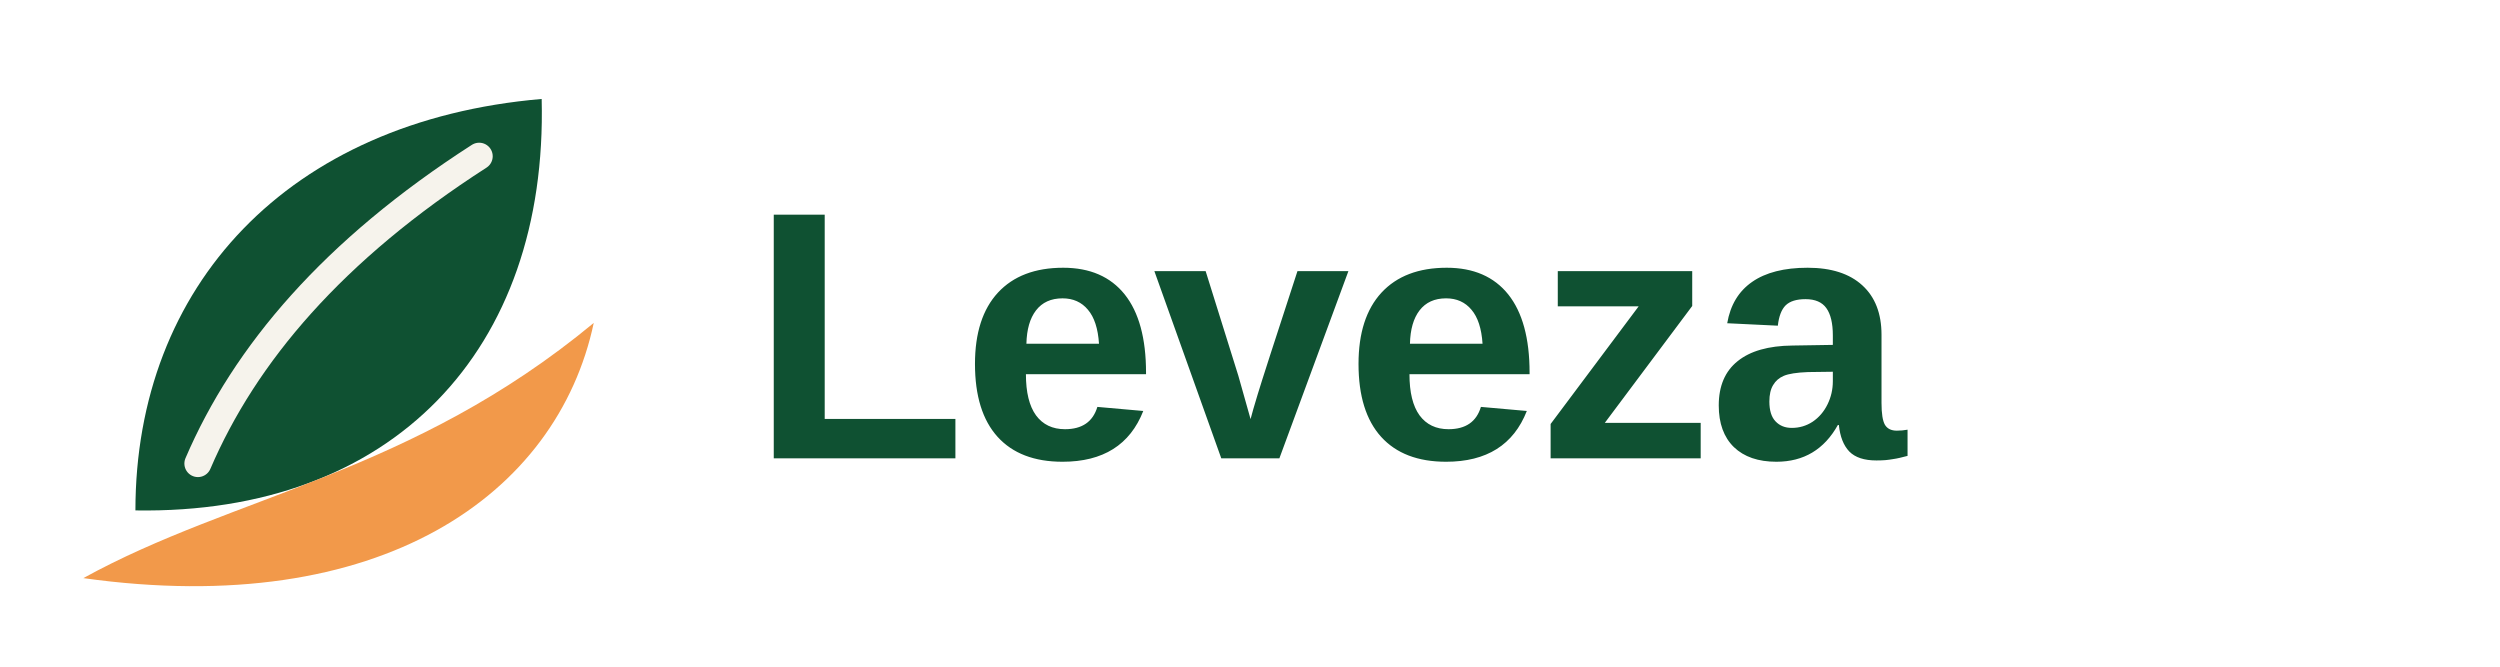
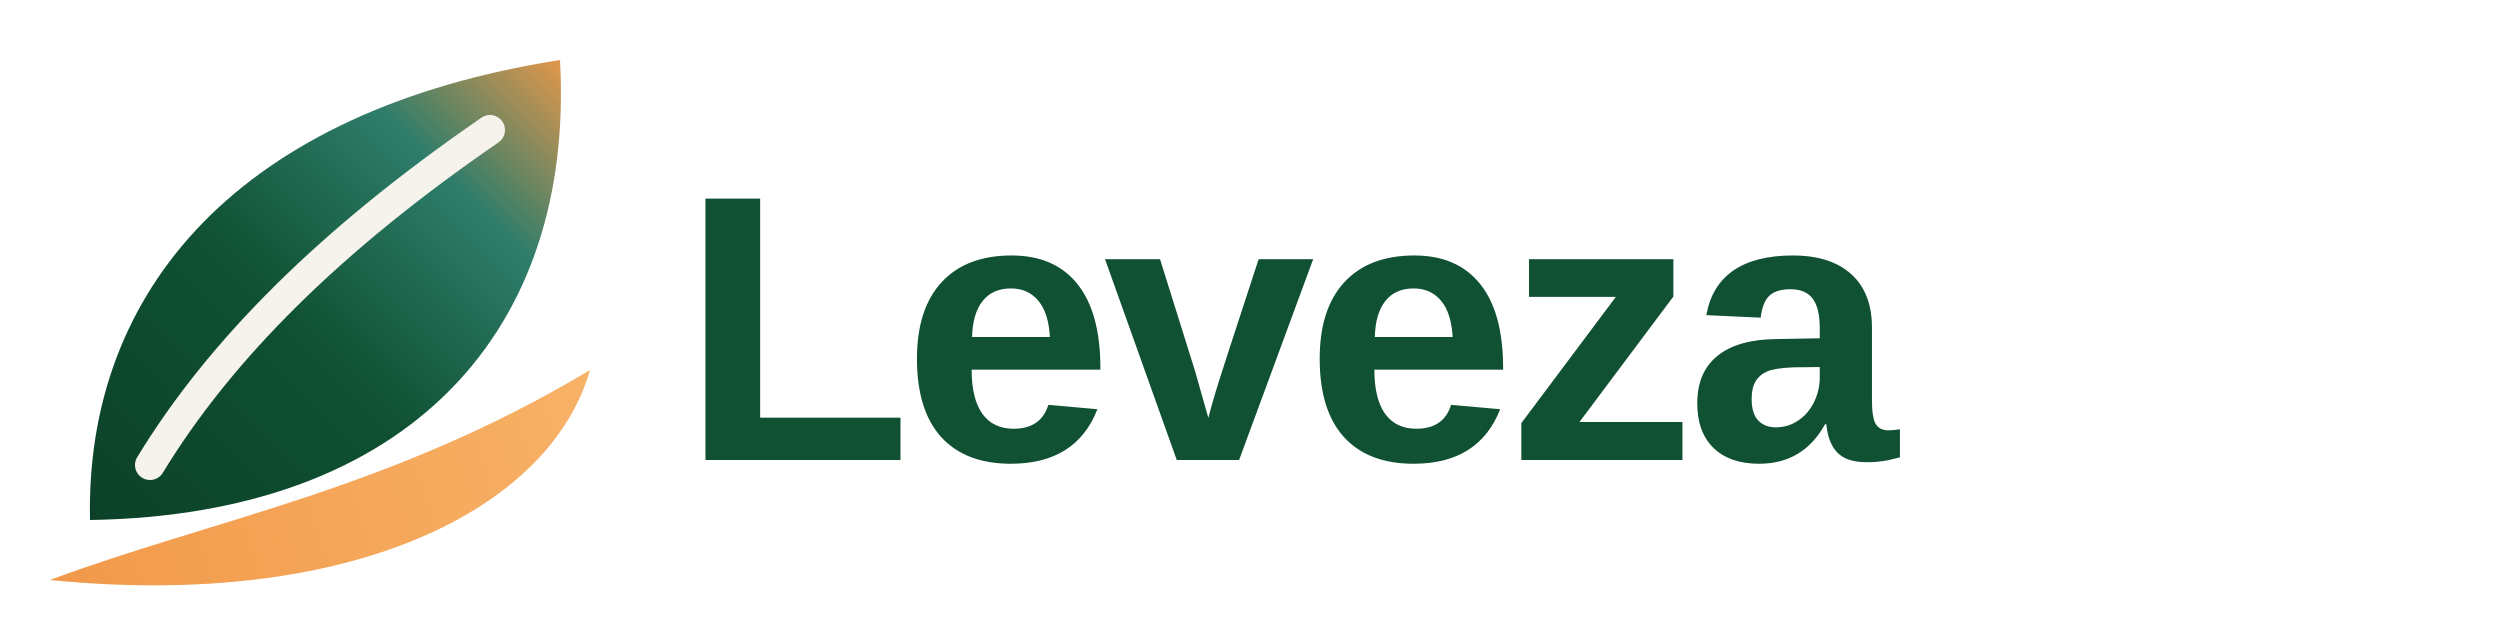
- <svg xmlns="http://www.w3.org/2000/svg" viewBox="0 0 240 64" role="img" aria-label="Leveza">
-   <g>
-     <path d="M13 49C13 27.5 27.6 11.6 52 9.5C52.6 33.6 37.7 49.4 13 49Z" fill="#0F5132" />
-     <path d="M19 44.5C23.5 34 32 24 46 15" fill="none" stroke="#F6F3EC" stroke-width="2.6" stroke-linecap="round" />
-     <path d="M8 55.5C22.5 47.5 39.5 45.5 57 31C53.5 47.5 36.5 59.5 8 55.5Z" fill="#F2994A" />
-   </g>
-   <text x="72" y="44" font-size="34" fill="#0F5132" font-family="Montserrat, Avenir Next, Segoe UI, Arial, sans-serif" font-weight="700" letter-spacing="-0.5">Leveza</text>
+ <svg xmlns="http://www.w3.org/2000/svg" viewBox="0 0 250 64" role="img" aria-label="Leveza">
+   <defs>
+     <linearGradient id="lf" x1="8" y1="56" x2="58" y2="6" gradientUnits="userSpaceOnUse">
+       <stop offset="0" stop-color="#0B3F27" />
+       <stop offset="0.45" stop-color="#0F5132" />
+       <stop offset="0.75" stop-color="#2E7D6B" />
+       <stop offset="1" stop-color="#F2994A" />
+     </linearGradient>
+     <linearGradient id="lfd" x1="8" y1="56" x2="58" y2="6" gradientUnits="userSpaceOnUse">
+       <stop offset="0" stop-color="#E4EFE4" />
+       <stop offset="0.55" stop-color="#A3C9A8" />
+       <stop offset="1" stop-color="#F2994A" />
+     </linearGradient>
+     <linearGradient id="sw" x1="6" y1="60" x2="60" y2="40" gradientUnits="userSpaceOnUse">
+       <stop offset="0" stop-color="#F2994A" />
+       <stop offset="1" stop-color="#F7B267" />
+     </linearGradient>
+     <linearGradient id="bg" x1="0" y1="0" x2="0" y2="1">
+       <stop offset="0" stop-color="#14613D" />
+       <stop offset="1" stop-color="#0B3F27" />
+     </linearGradient>
+   </defs>
+   <path d="M9 52C8.5 29 24 11 56 6C57.5 33 41 51.5 9 52Z" fill="url(#lf)" />
+   <path d="M15 46.5C22 35 33 24 49 13" fill="none" stroke="#F6F3EC" stroke-width="3" stroke-linecap="round" />
+   <path d="M5 58C21 52 39 49 59 37C55 51 35 61 5 58Z" fill="url(#sw)" />
+   <text x="68" y="46" font-size="38" fill="#0F5132" font-family="Montserrat, Avenir Next, Segoe UI, Arial, sans-serif" font-weight="700" letter-spacing="-1">Leveza</text>
</svg>
